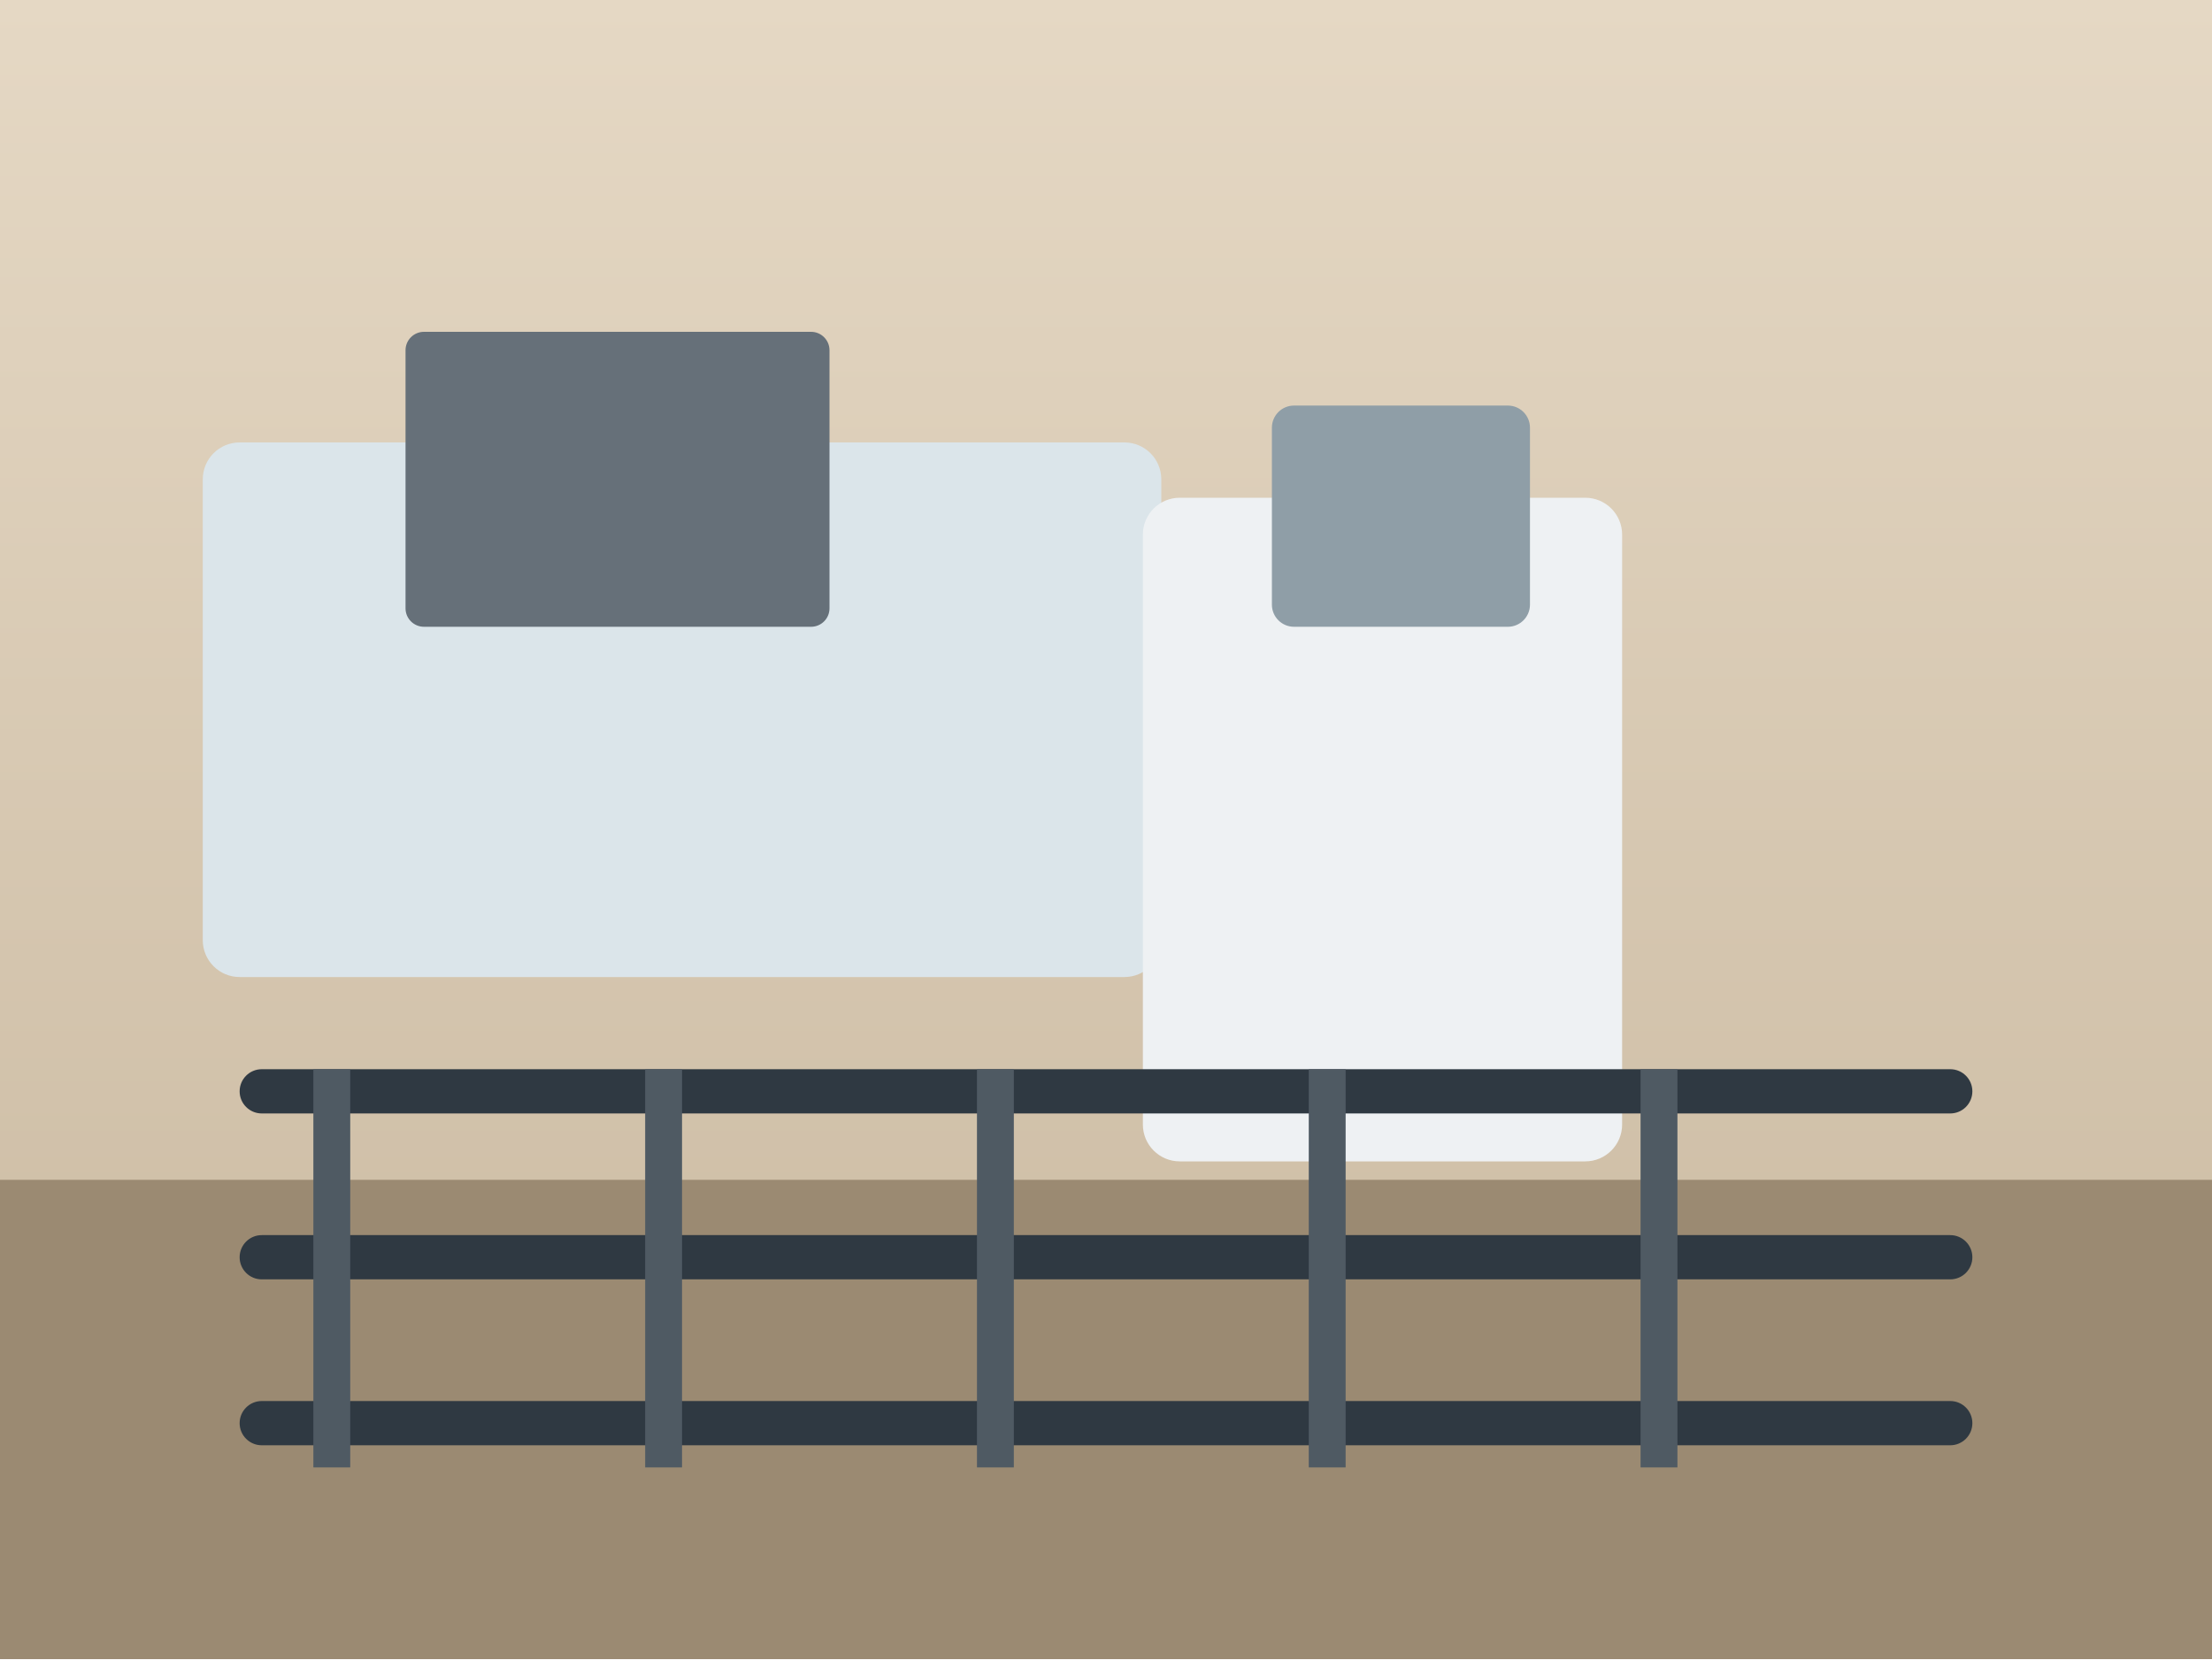
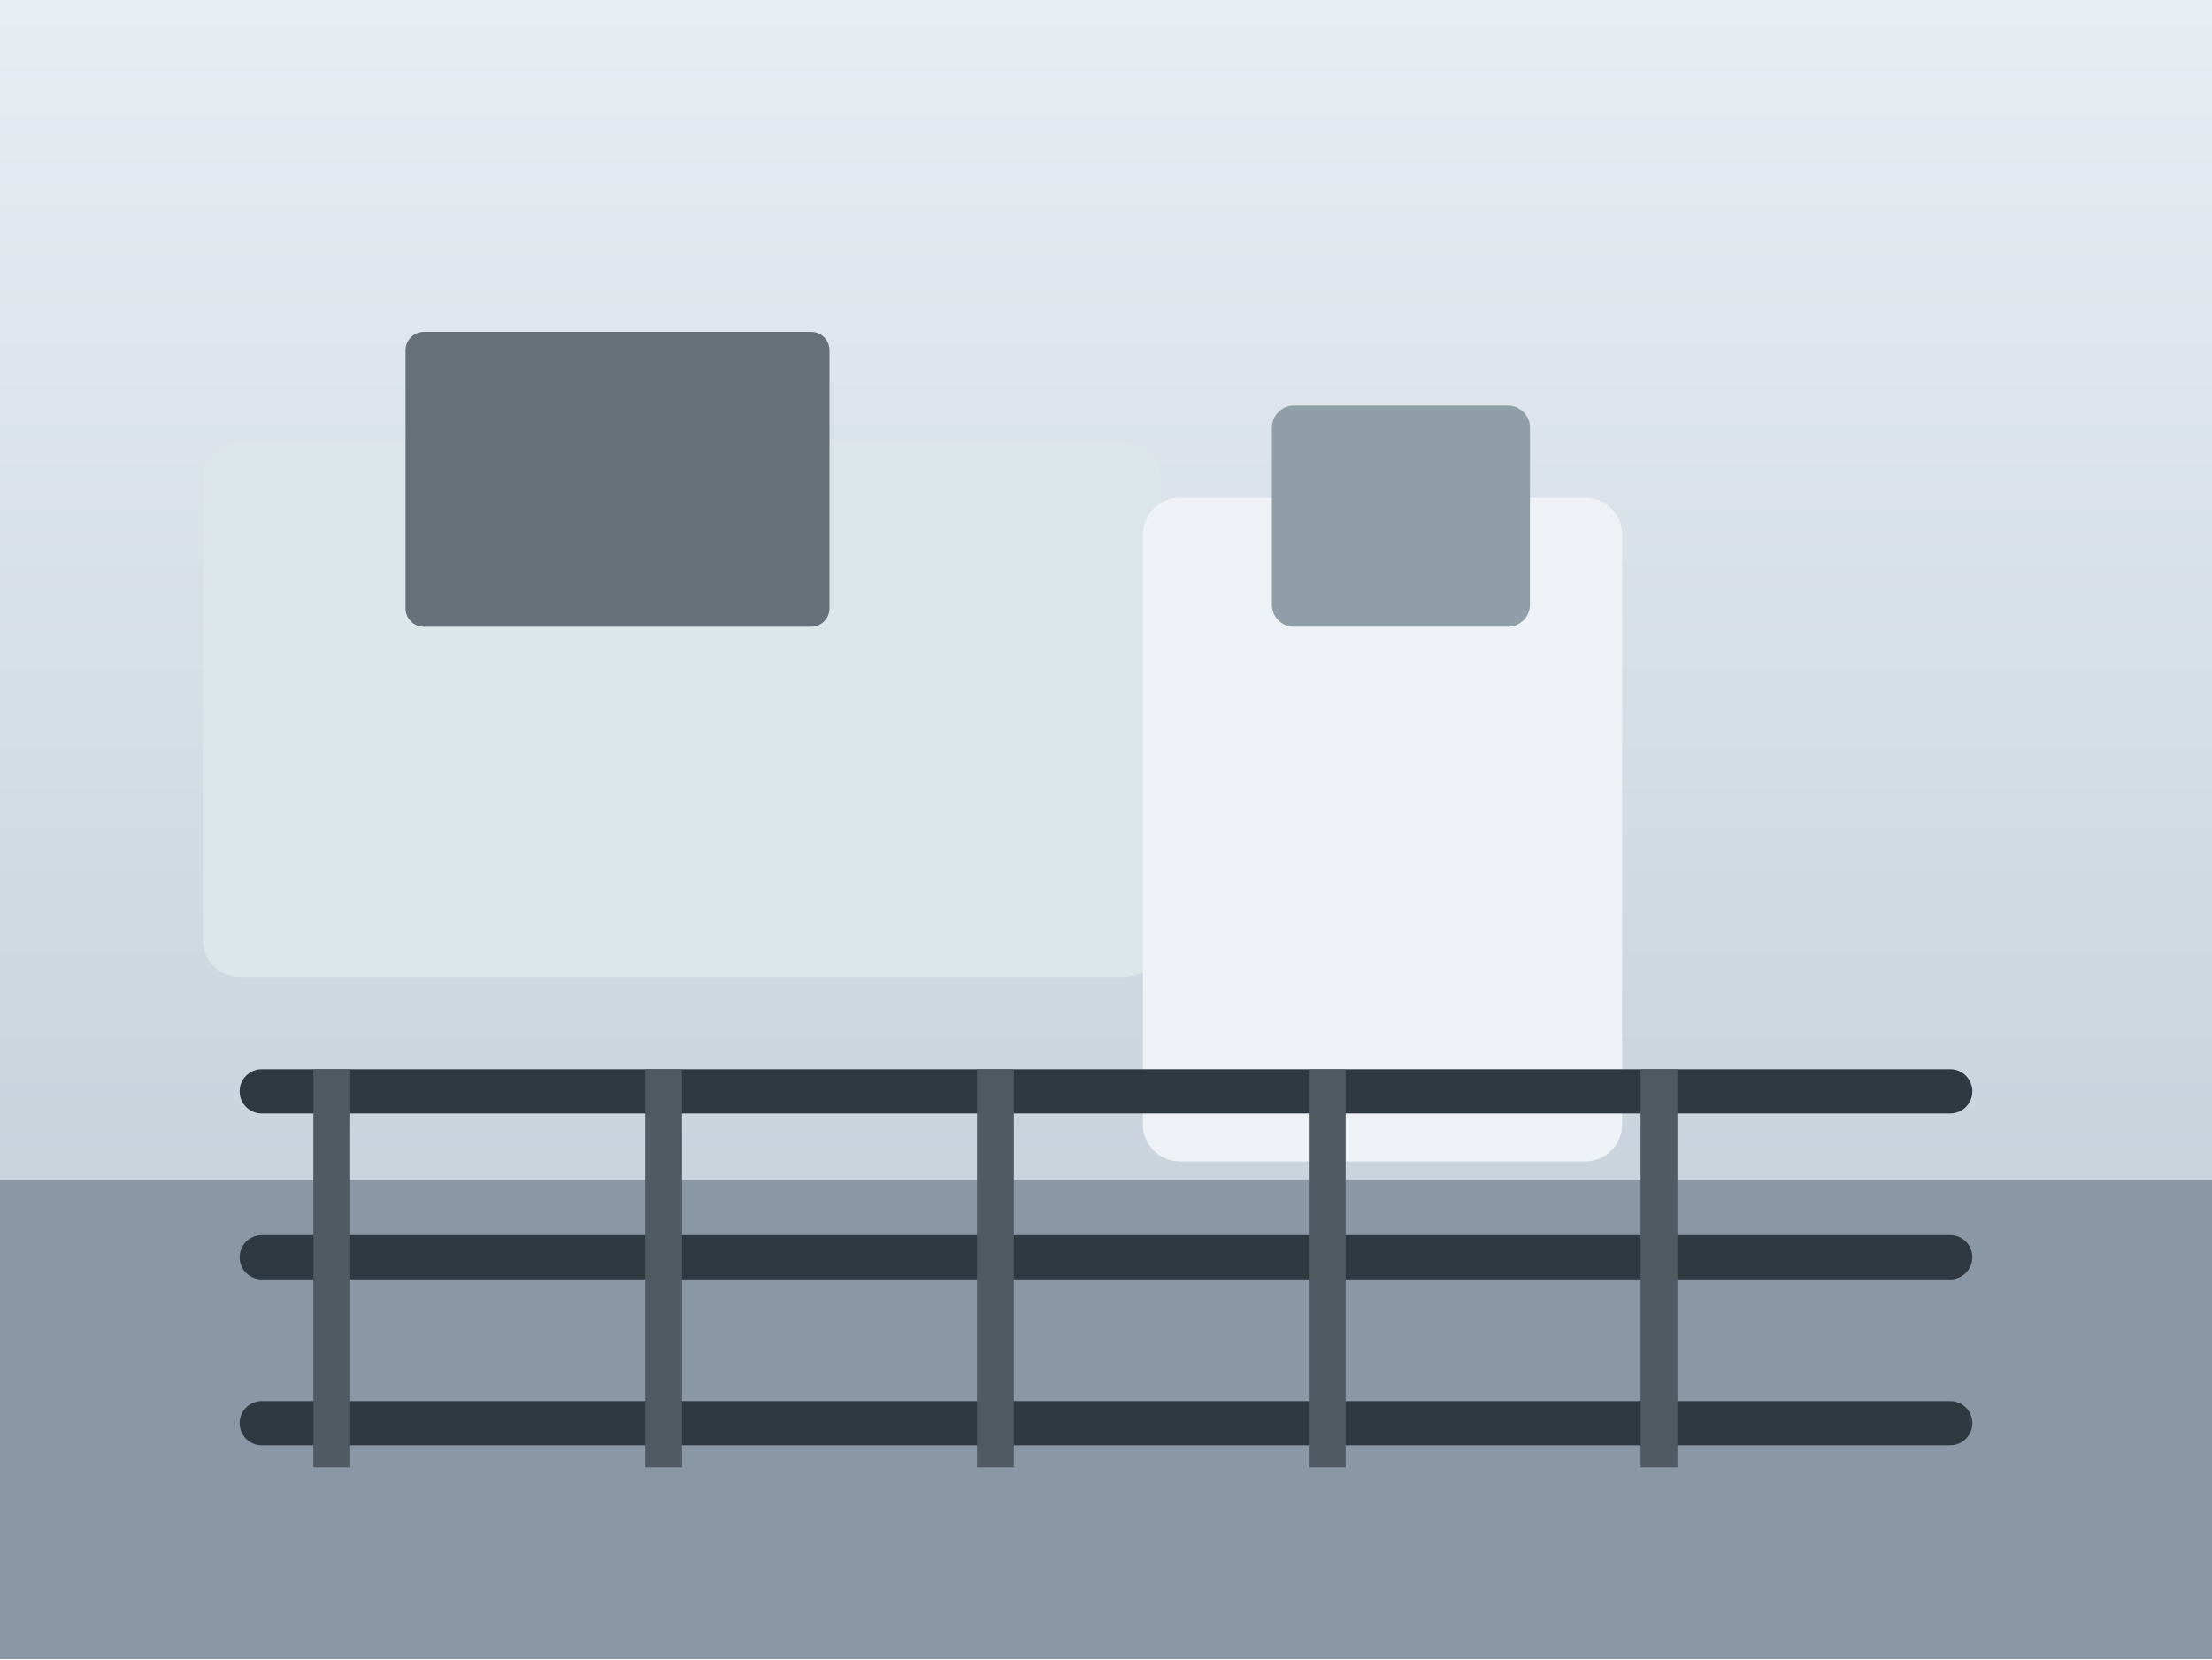
<svg xmlns="http://www.w3.org/2000/svg" width="1200" height="900" viewBox="0 0 1200 900" fill="none">
  <defs>
    <linearGradient id="bg2" x1="600" y1="0" x2="600" y2="900" gradientUnits="userSpaceOnUse">
-       <stop stop-color="#e5d8c4" />
-       <stop offset="1" stop-color="#c8b79e" />
+       <stop stop-color="#e7edf3" />
+       <stop offset="1" stop-color="#bec9d4" />
    </linearGradient>
  </defs>
  <rect width="1200" height="900" fill="url(#bg2)" />
-   <rect y="640" width="1200" height="260" fill="#9b8a72" />
+   <rect y="640" width="1200" height="260" fill="#8a98a6" />
  <rect x="110" y="240" width="520" height="290" rx="20" fill="#dbe5ea" />
  <rect x="220" y="180" width="230" height="160" rx="10" fill="#667079" />
-   <rect x="620" y="270" width="260" height="360" rx="20" fill="#eef1f3" />
+   <rect x="620" y="270" width="260" height="360" rx="20" fill="#eef2f6" />
  <rect x="690" y="220" width="140" height="120" rx="12" fill="#8f9ea7" />
  <g fill="#2f3942">
    <rect x="130" y="580" width="940" height="24" rx="12" />
    <rect x="130" y="670" width="940" height="24" rx="12" />
    <rect x="130" y="760" width="940" height="24" rx="12" />
  </g>
  <g fill="#4f5a63">
    <rect x="170" y="580" width="20" height="216" />
    <rect x="350" y="580" width="20" height="216" />
    <rect x="530" y="580" width="20" height="216" />
    <rect x="710" y="580" width="20" height="216" />
    <rect x="890" y="580" width="20" height="216" />
  </g>
</svg>
